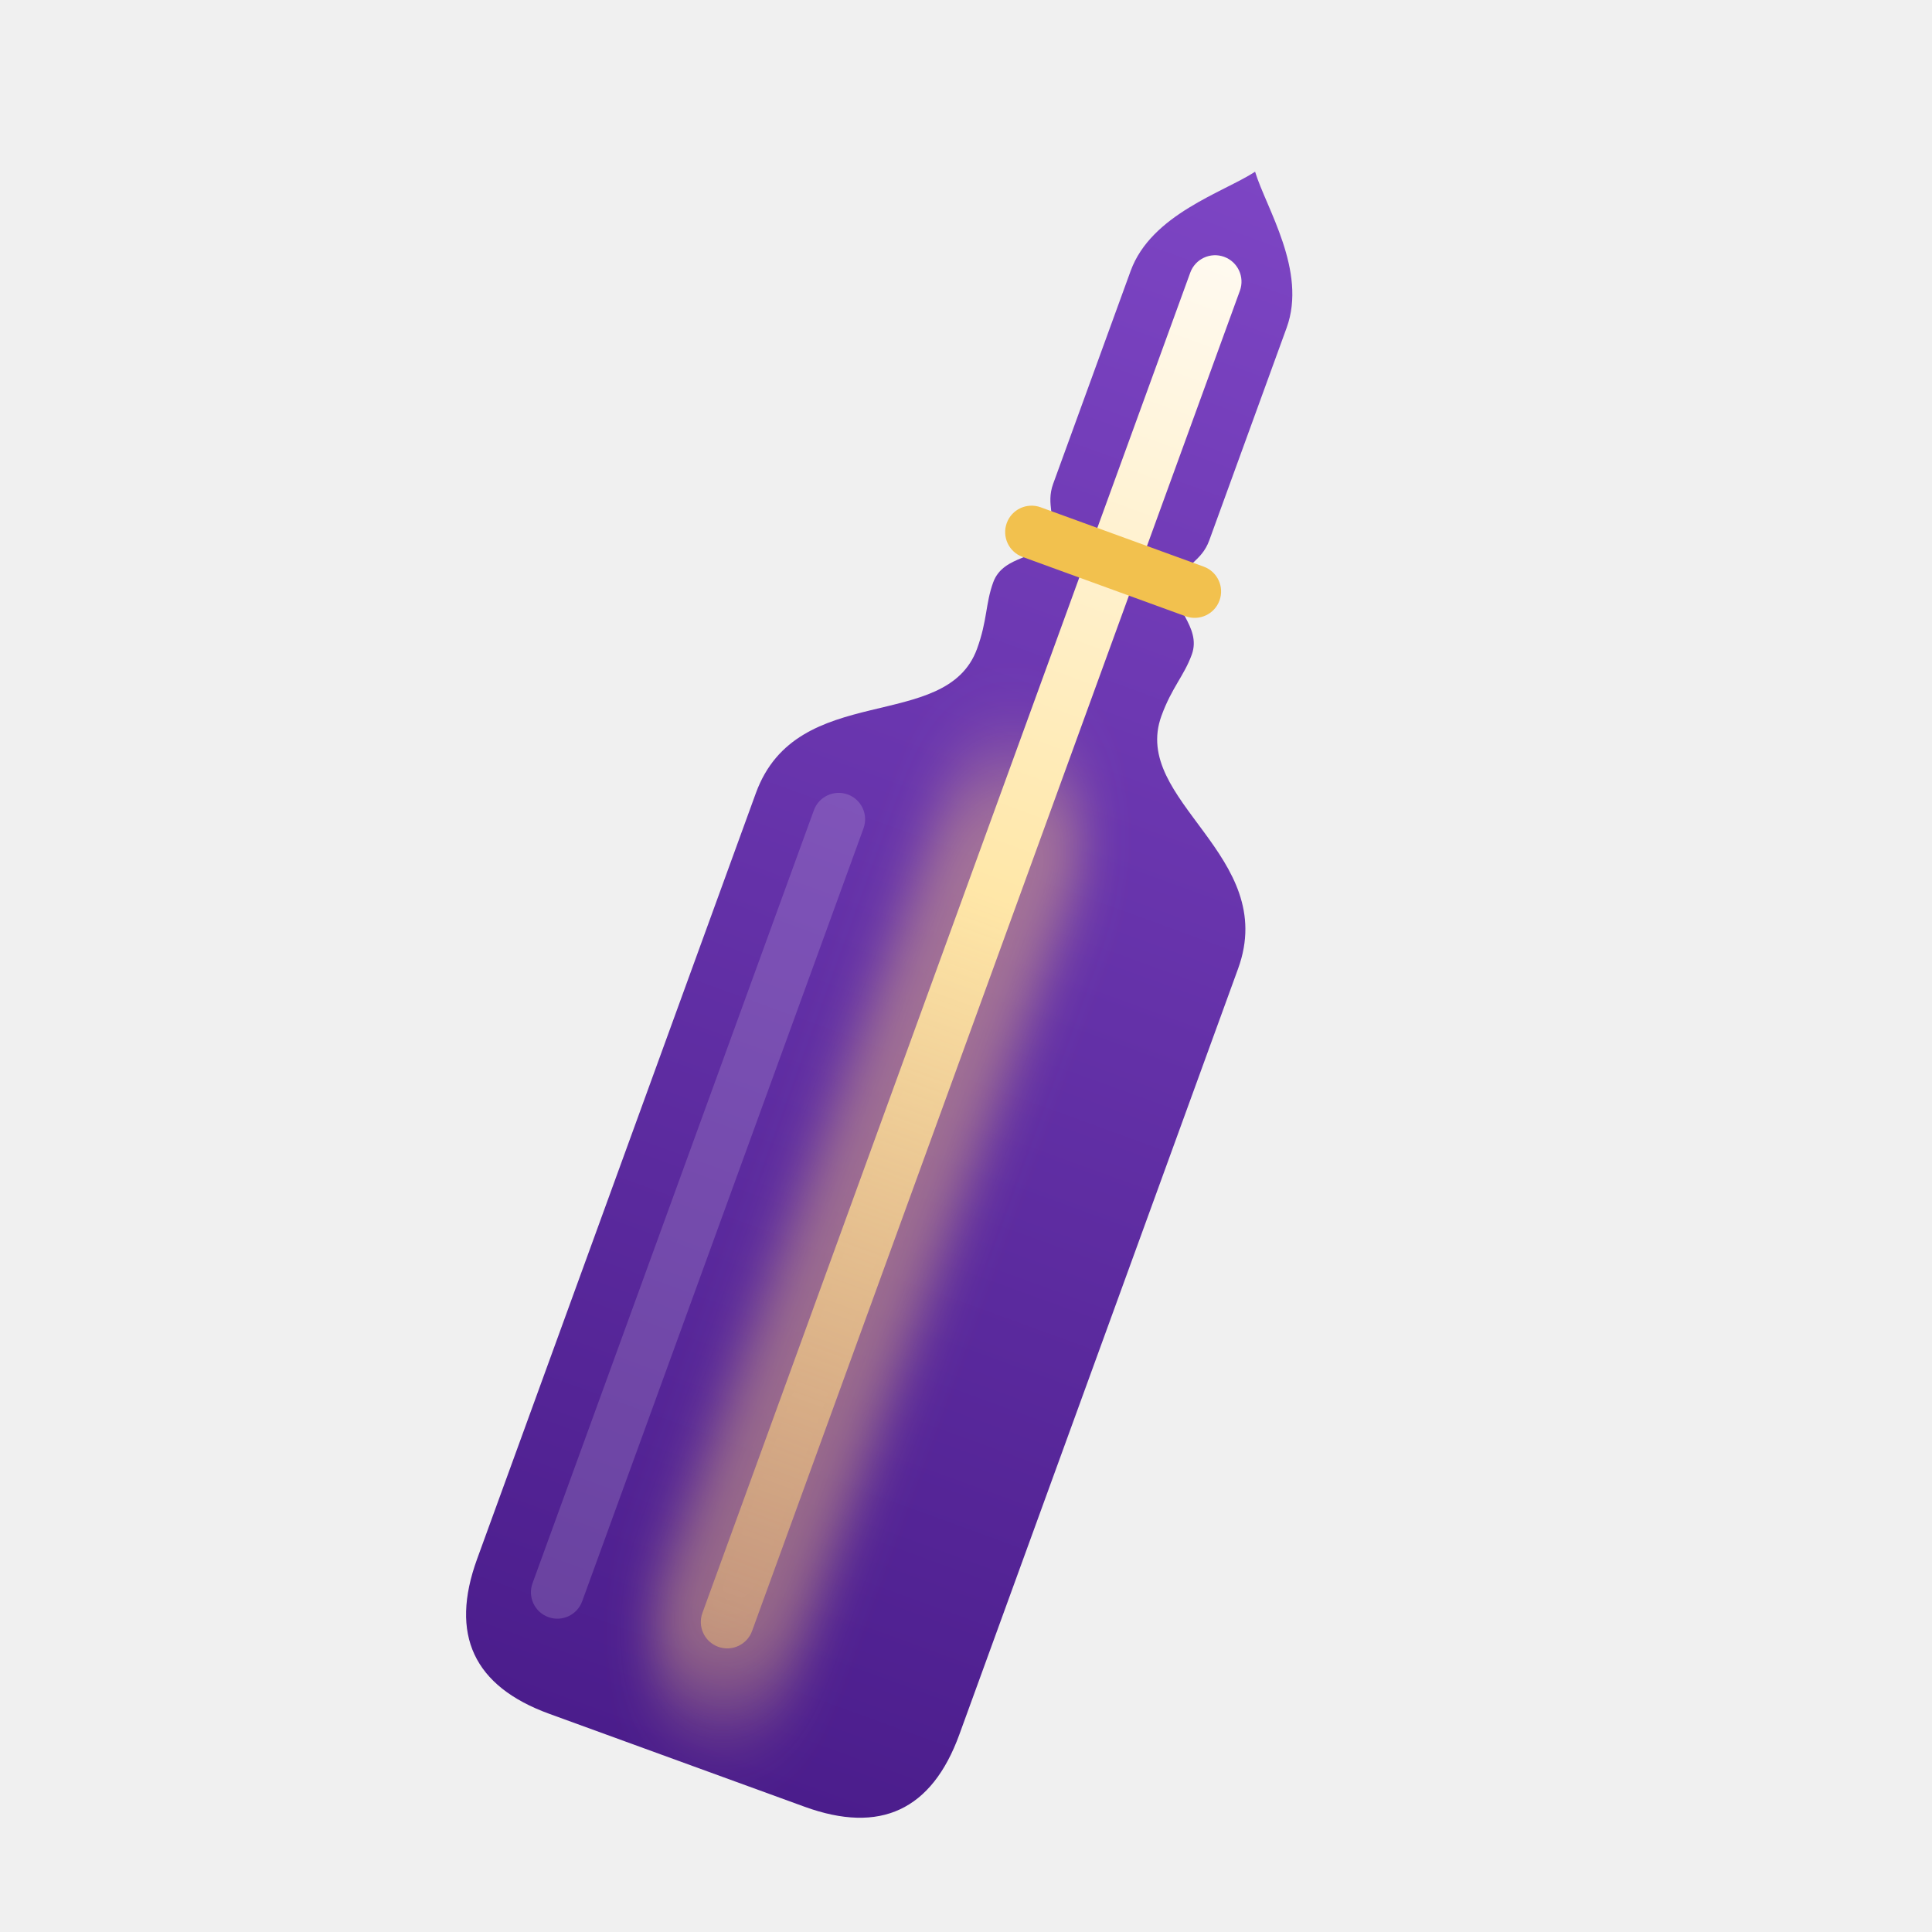
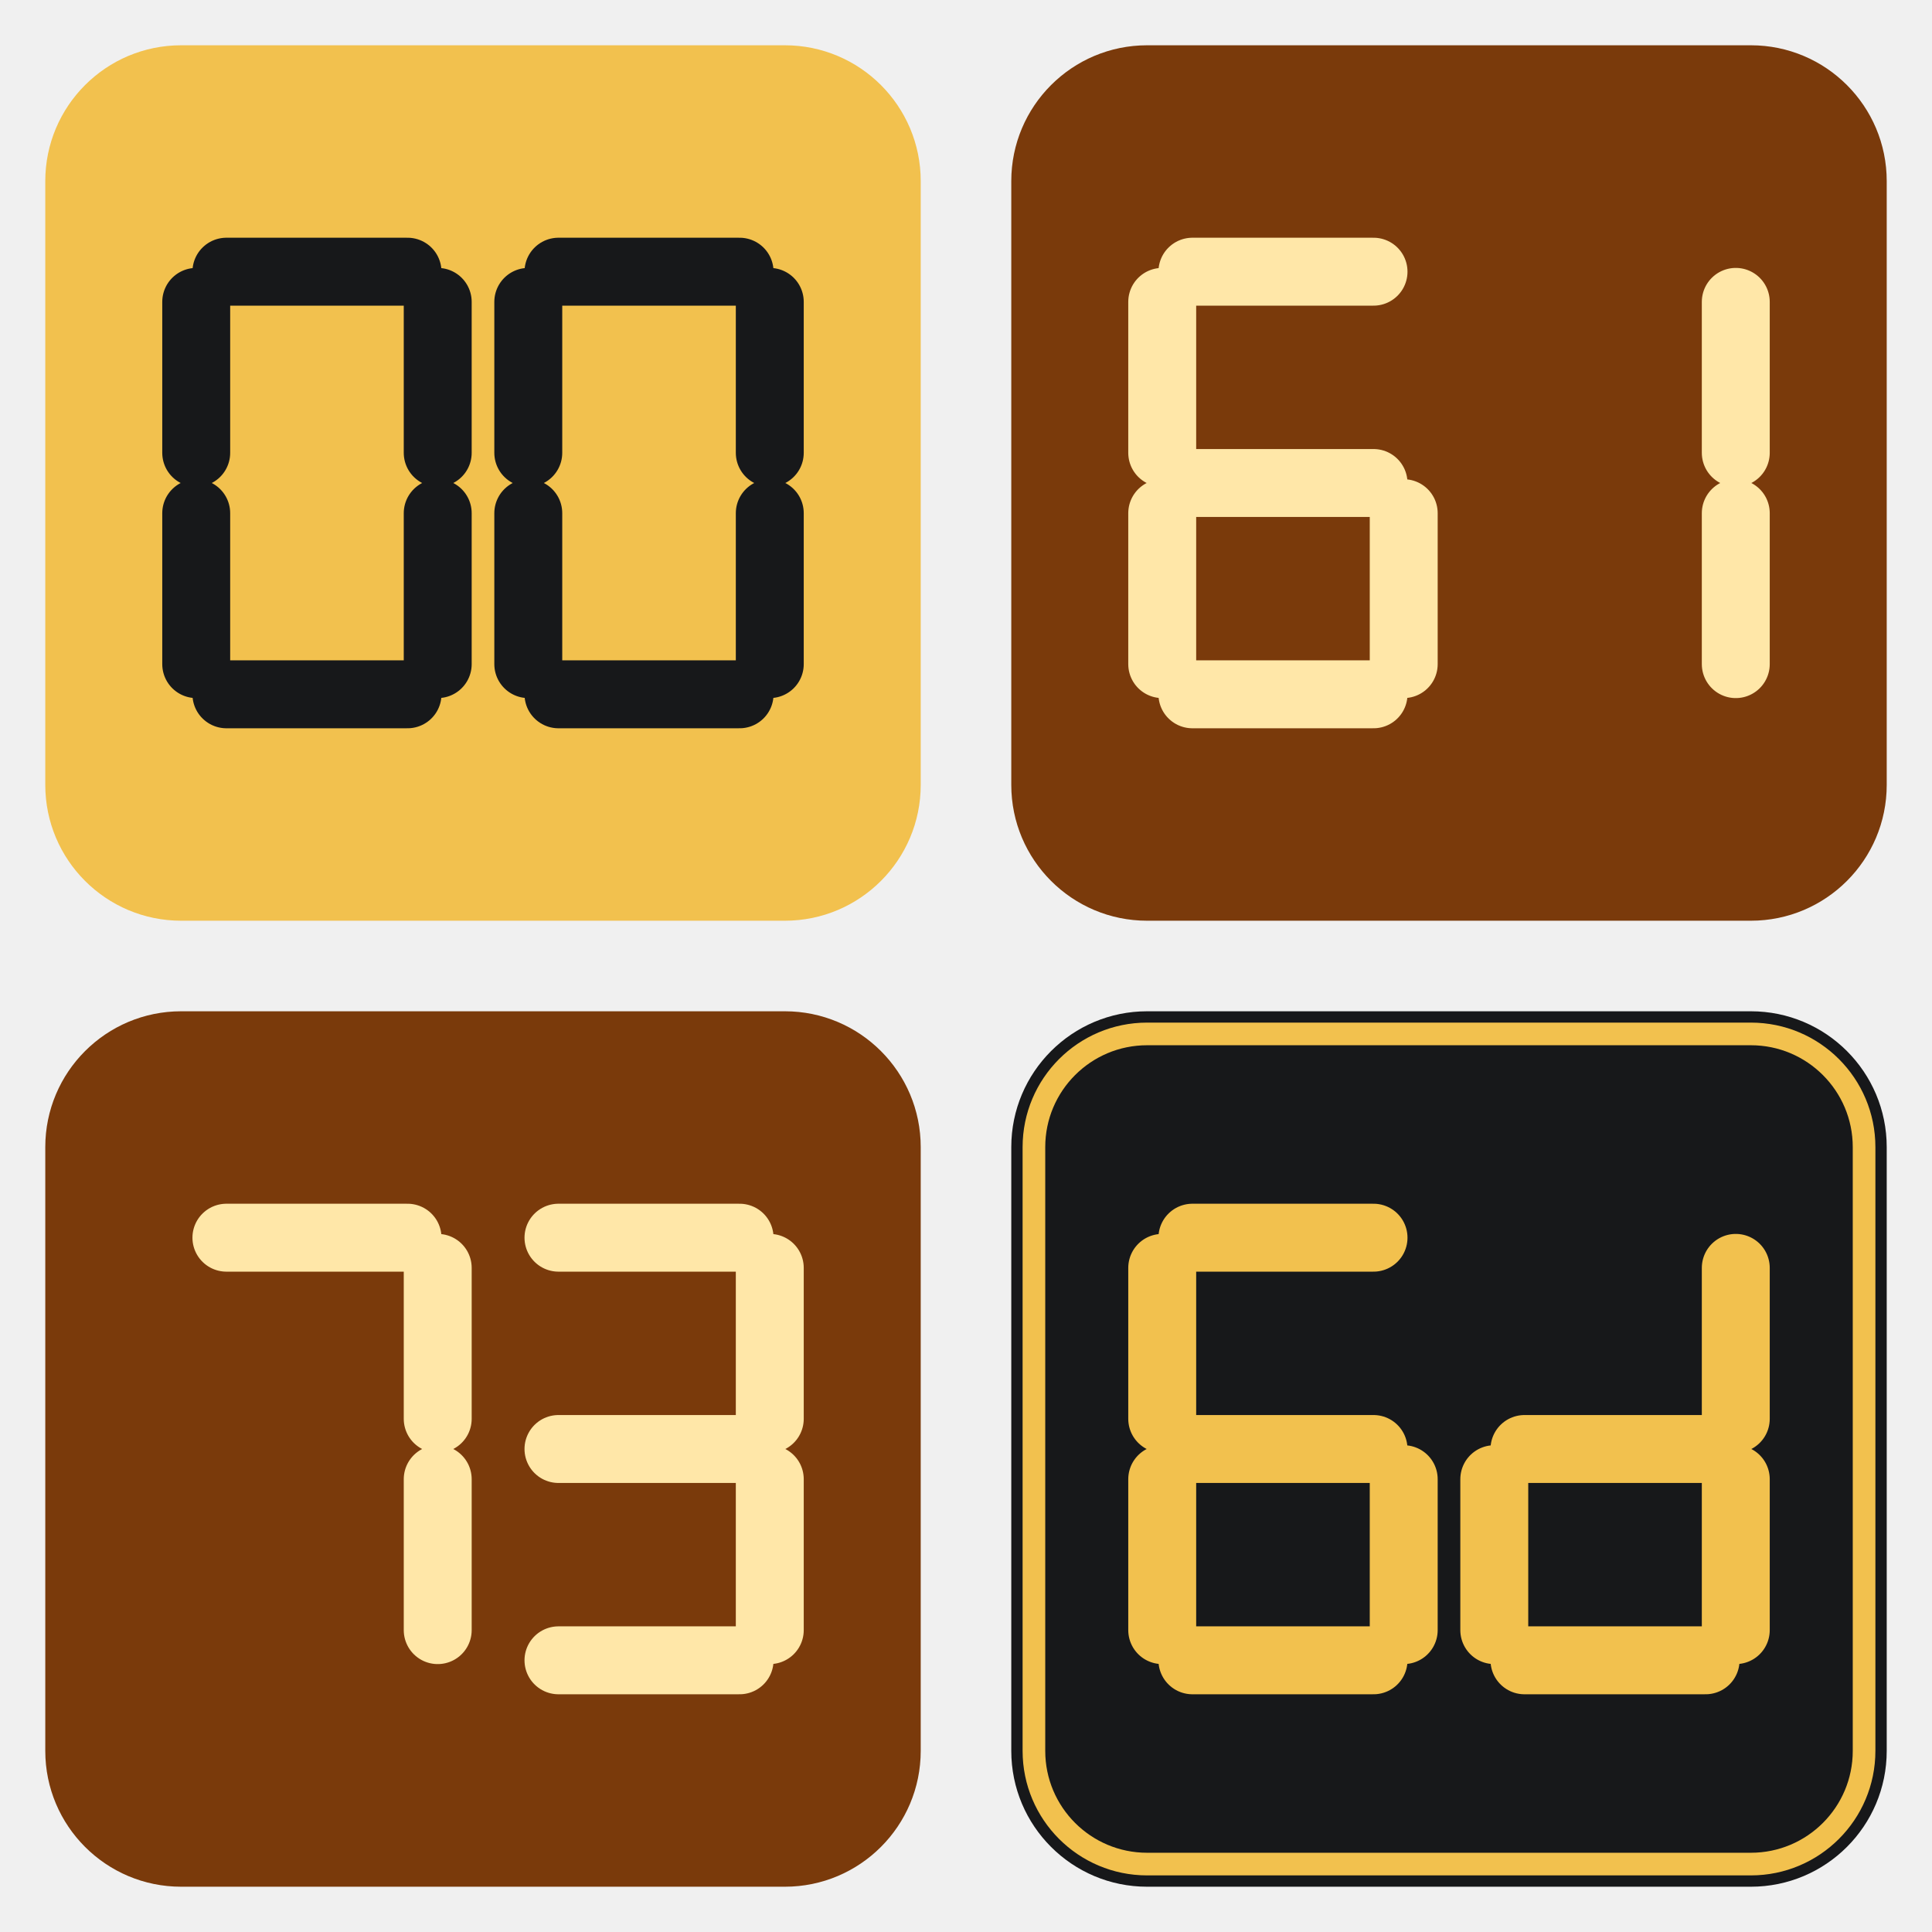
<svg xmlns="http://www.w3.org/2000/svg" viewBox="0 0 128 128" width="128" height="128" role="img" aria-labelledby="title">
-   <defs>
-     <linearGradient id="glass" x1="0" y1="-56" x2="0" y2="56" gradientUnits="userSpaceOnUse">
-       <stop offset="0" stop-color="#7d45c4" />
-       <stop offset="1" stop-color="#4b1d8c" />
-     </linearGradient>
-     <linearGradient id="core" x1="0" y1="-50" x2="0" y2="50" gradientUnits="userSpaceOnUse">
-       <stop offset="0" stop-color="#fffaf0" />
-       <stop offset="0.45" stop-color="#ffe7a8" />
-       <stop offset="1" stop-color="#ffcf6e" stop-opacity="0.4" />
-     </linearGradient>
-     <filter id="glow" x="-1" y="-0.2" width="3" height="1.4">
-       <feGaussianBlur stdDeviation="2.4" />
-     </filter>
-     <path id="ampoule" d="M-17 48V-6C-17-14-6.5-14-6.5-20C-6.5-22-7-23-7-24.5C-7-26.5-4.5-27-4.5-28.5C-4.5-30-5.5-30.5-5.5-32V-47C-5.5-51-1.5-54 0-56C1.5-54 5.5-51 5.5-47V-32C5.5-30.5 4.5-30 4.5-28.5C4.5-27 7-26.5 7-24.5C7-23 6.5-22 6.5-20C6.5-14 17-14 17-6V48Q17 56 9 56H-9Q-17 56-17 48Z" />
-     <clipPath id="inside">
-       <use href="#ampoule" />
-     </clipPath>
-   </defs>
-   <g transform="translate(64 64) rotate(20)">
-     <use href="#ampoule" fill="url(#glass)" />
-     <g clip-path="url(#inside)">
-       <rect x="-13" y="-8" width="3.5" height="58" rx="1.75" fill="#fff" opacity="0.16" />
-       <rect x="-5" y="-14" width="10" height="66" rx="5" fill="#ffd27a" opacity="0.4" filter="url(#glow)" />
-       <rect x="-1.75" y="-50" width="3.5" height="98" rx="1.75" fill="url(#core)" />
-     </g>
-     <rect x="-7.5" y="-30.25" width="15" height="3.5" rx="1.75" fill="#f2c14e" />
+   <g>
+     <rect x="3" y="3" width="58" height="58" rx="9" fill="#f2c14e" />
+     <path d="M15 18L27 18 M29 20L29 30 M29 34L29 44 M15 46L27 46 M13 34L13 44 M13 20L13 30 M37 18L49 18 M51 20L51 30 M51 34L51 44 M37 46L49 46 M35 34L35 44 M35 20L35 30" fill="none" stroke="#17181a" stroke-width="4.5" stroke-linecap="round" />
+     <rect x="67" y="3" width="58" height="58" rx="9" fill="#7a3a0b" />
+     <path d="M79 18L91 18 M93 34L93 44 M79 46L91 46 M77 34L77 44 M77 20L77 30 M79 32L91 32 M115 20L115 30 M115 34L115 44" fill="none" stroke="#ffe7a8" stroke-width="4.5" stroke-linecap="round" />
+     <rect x="3" y="67" width="58" height="58" rx="9" fill="#7a3a0b" />
+     <path d="M15 82L27 82 M29 84L29 94 M29 98L29 108 M37 82L49 82 M51 84L51 94 M51 98L51 108 M37 110L49 110 M37 96L49 96" fill="none" stroke="#ffe7a8" stroke-width="4.5" stroke-linecap="round" />
+     <rect x="67" y="67" width="58" height="58" rx="9" fill="#17181a" />
+     <rect x="68.5" y="68.5" width="55" height="55" rx="7.5" fill="none" stroke="#f2c14e" stroke-width="1.5" />
+     <path d="M79 82L91 82 M93 98L93 108 M79 110L91 110 M77 98L77 108 M77 84L77 94 M79 96L91 96 M115 84L115 94 M115 98L115 108 M101 110L113 110 M99 98L99 108 M101 96L113 96" fill="none" stroke="#f2c14e" stroke-width="4.5" stroke-linecap="round" />
  </g>
</svg>
